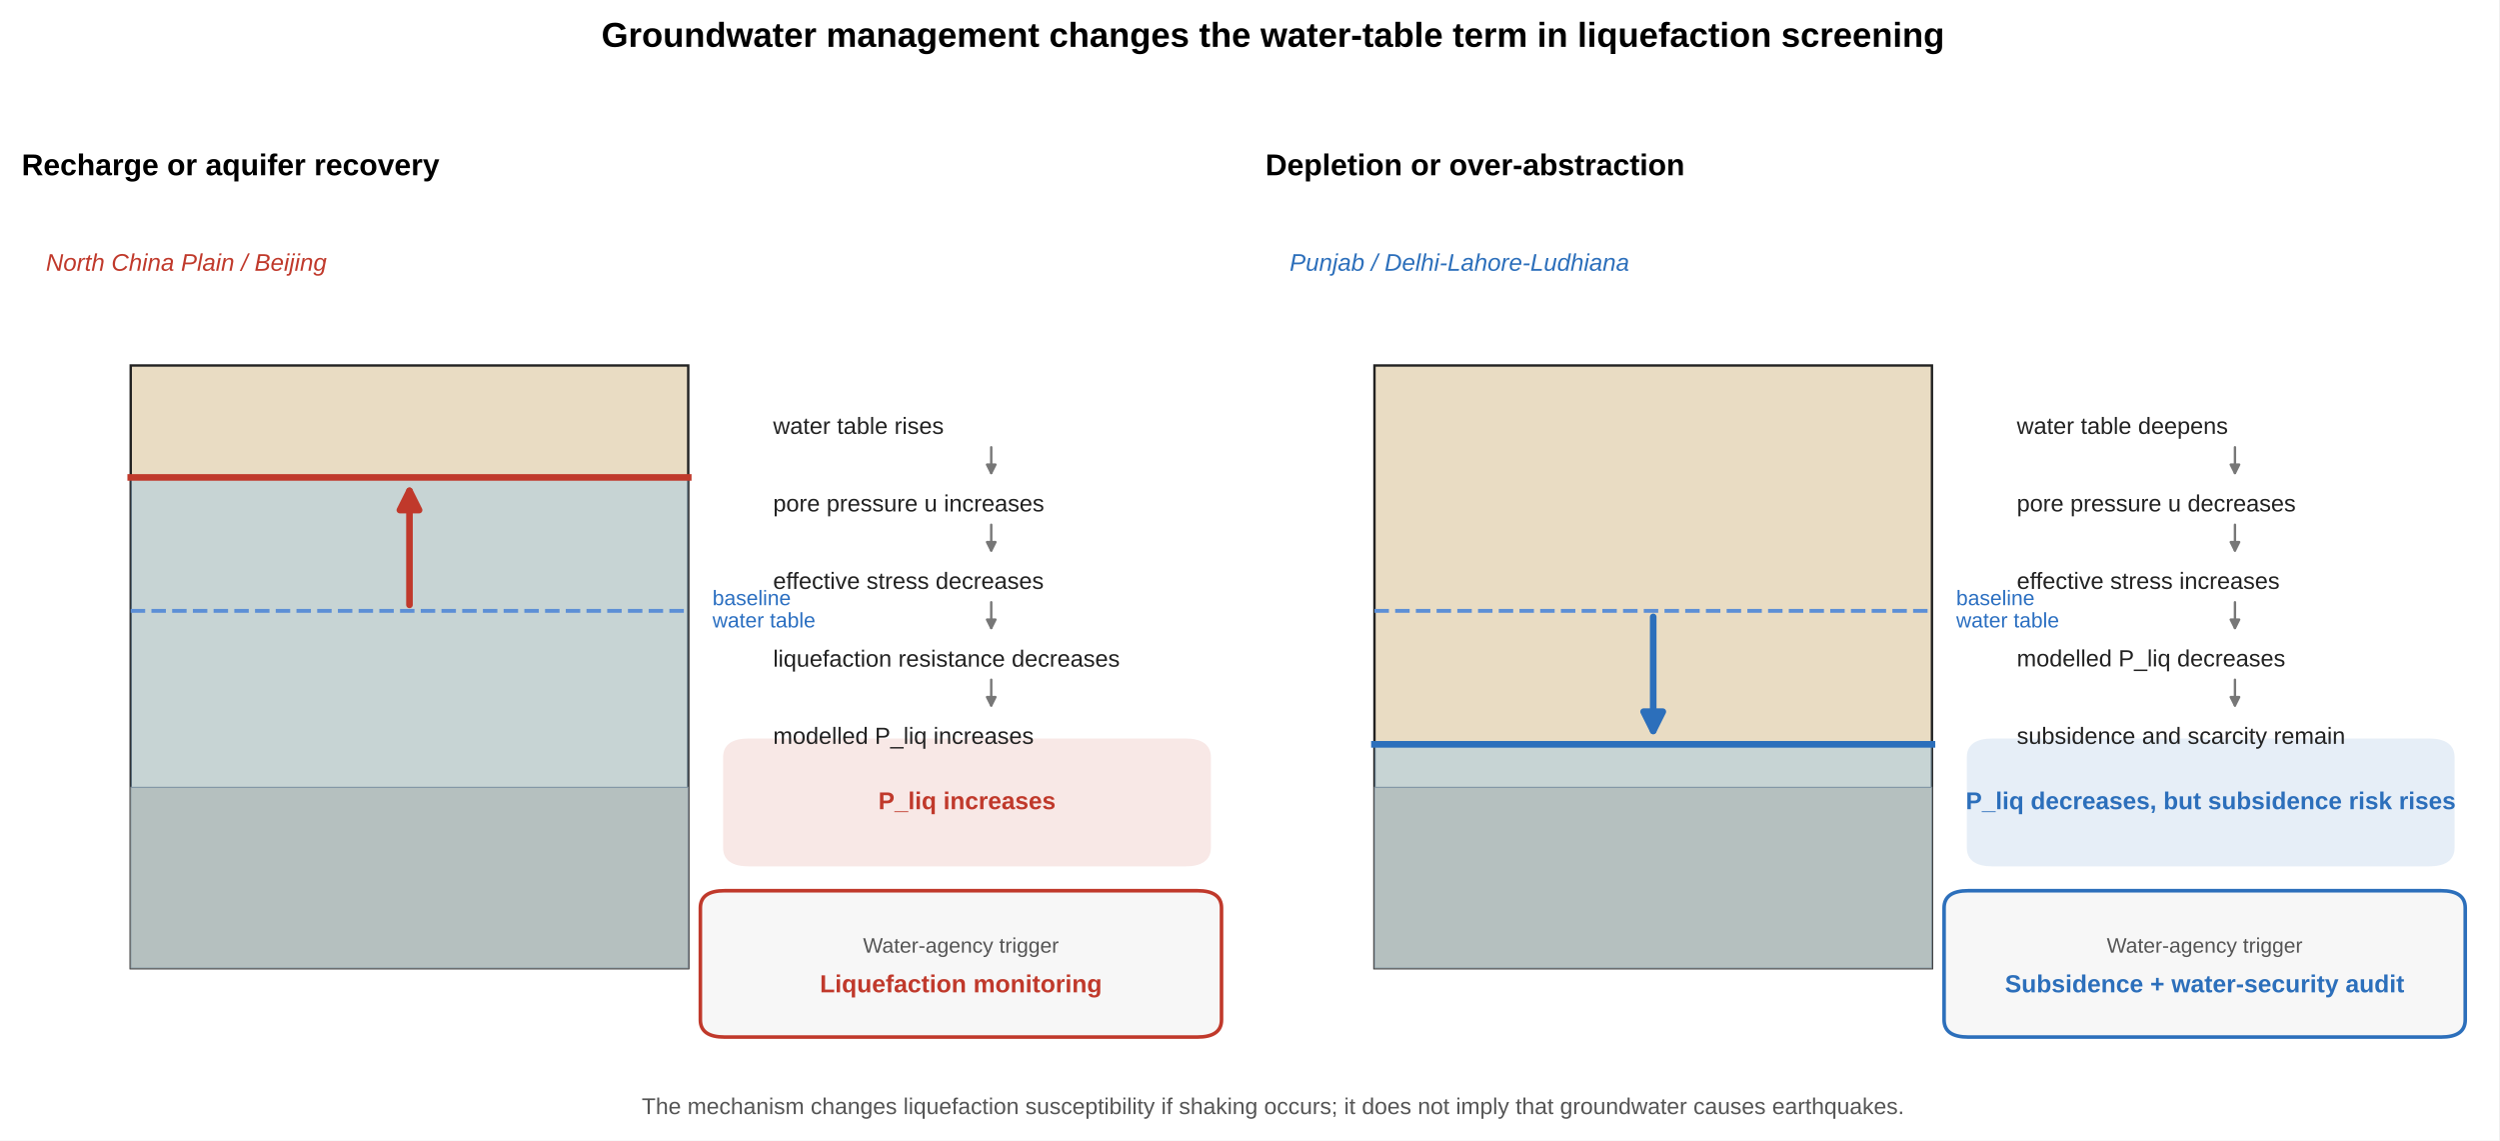
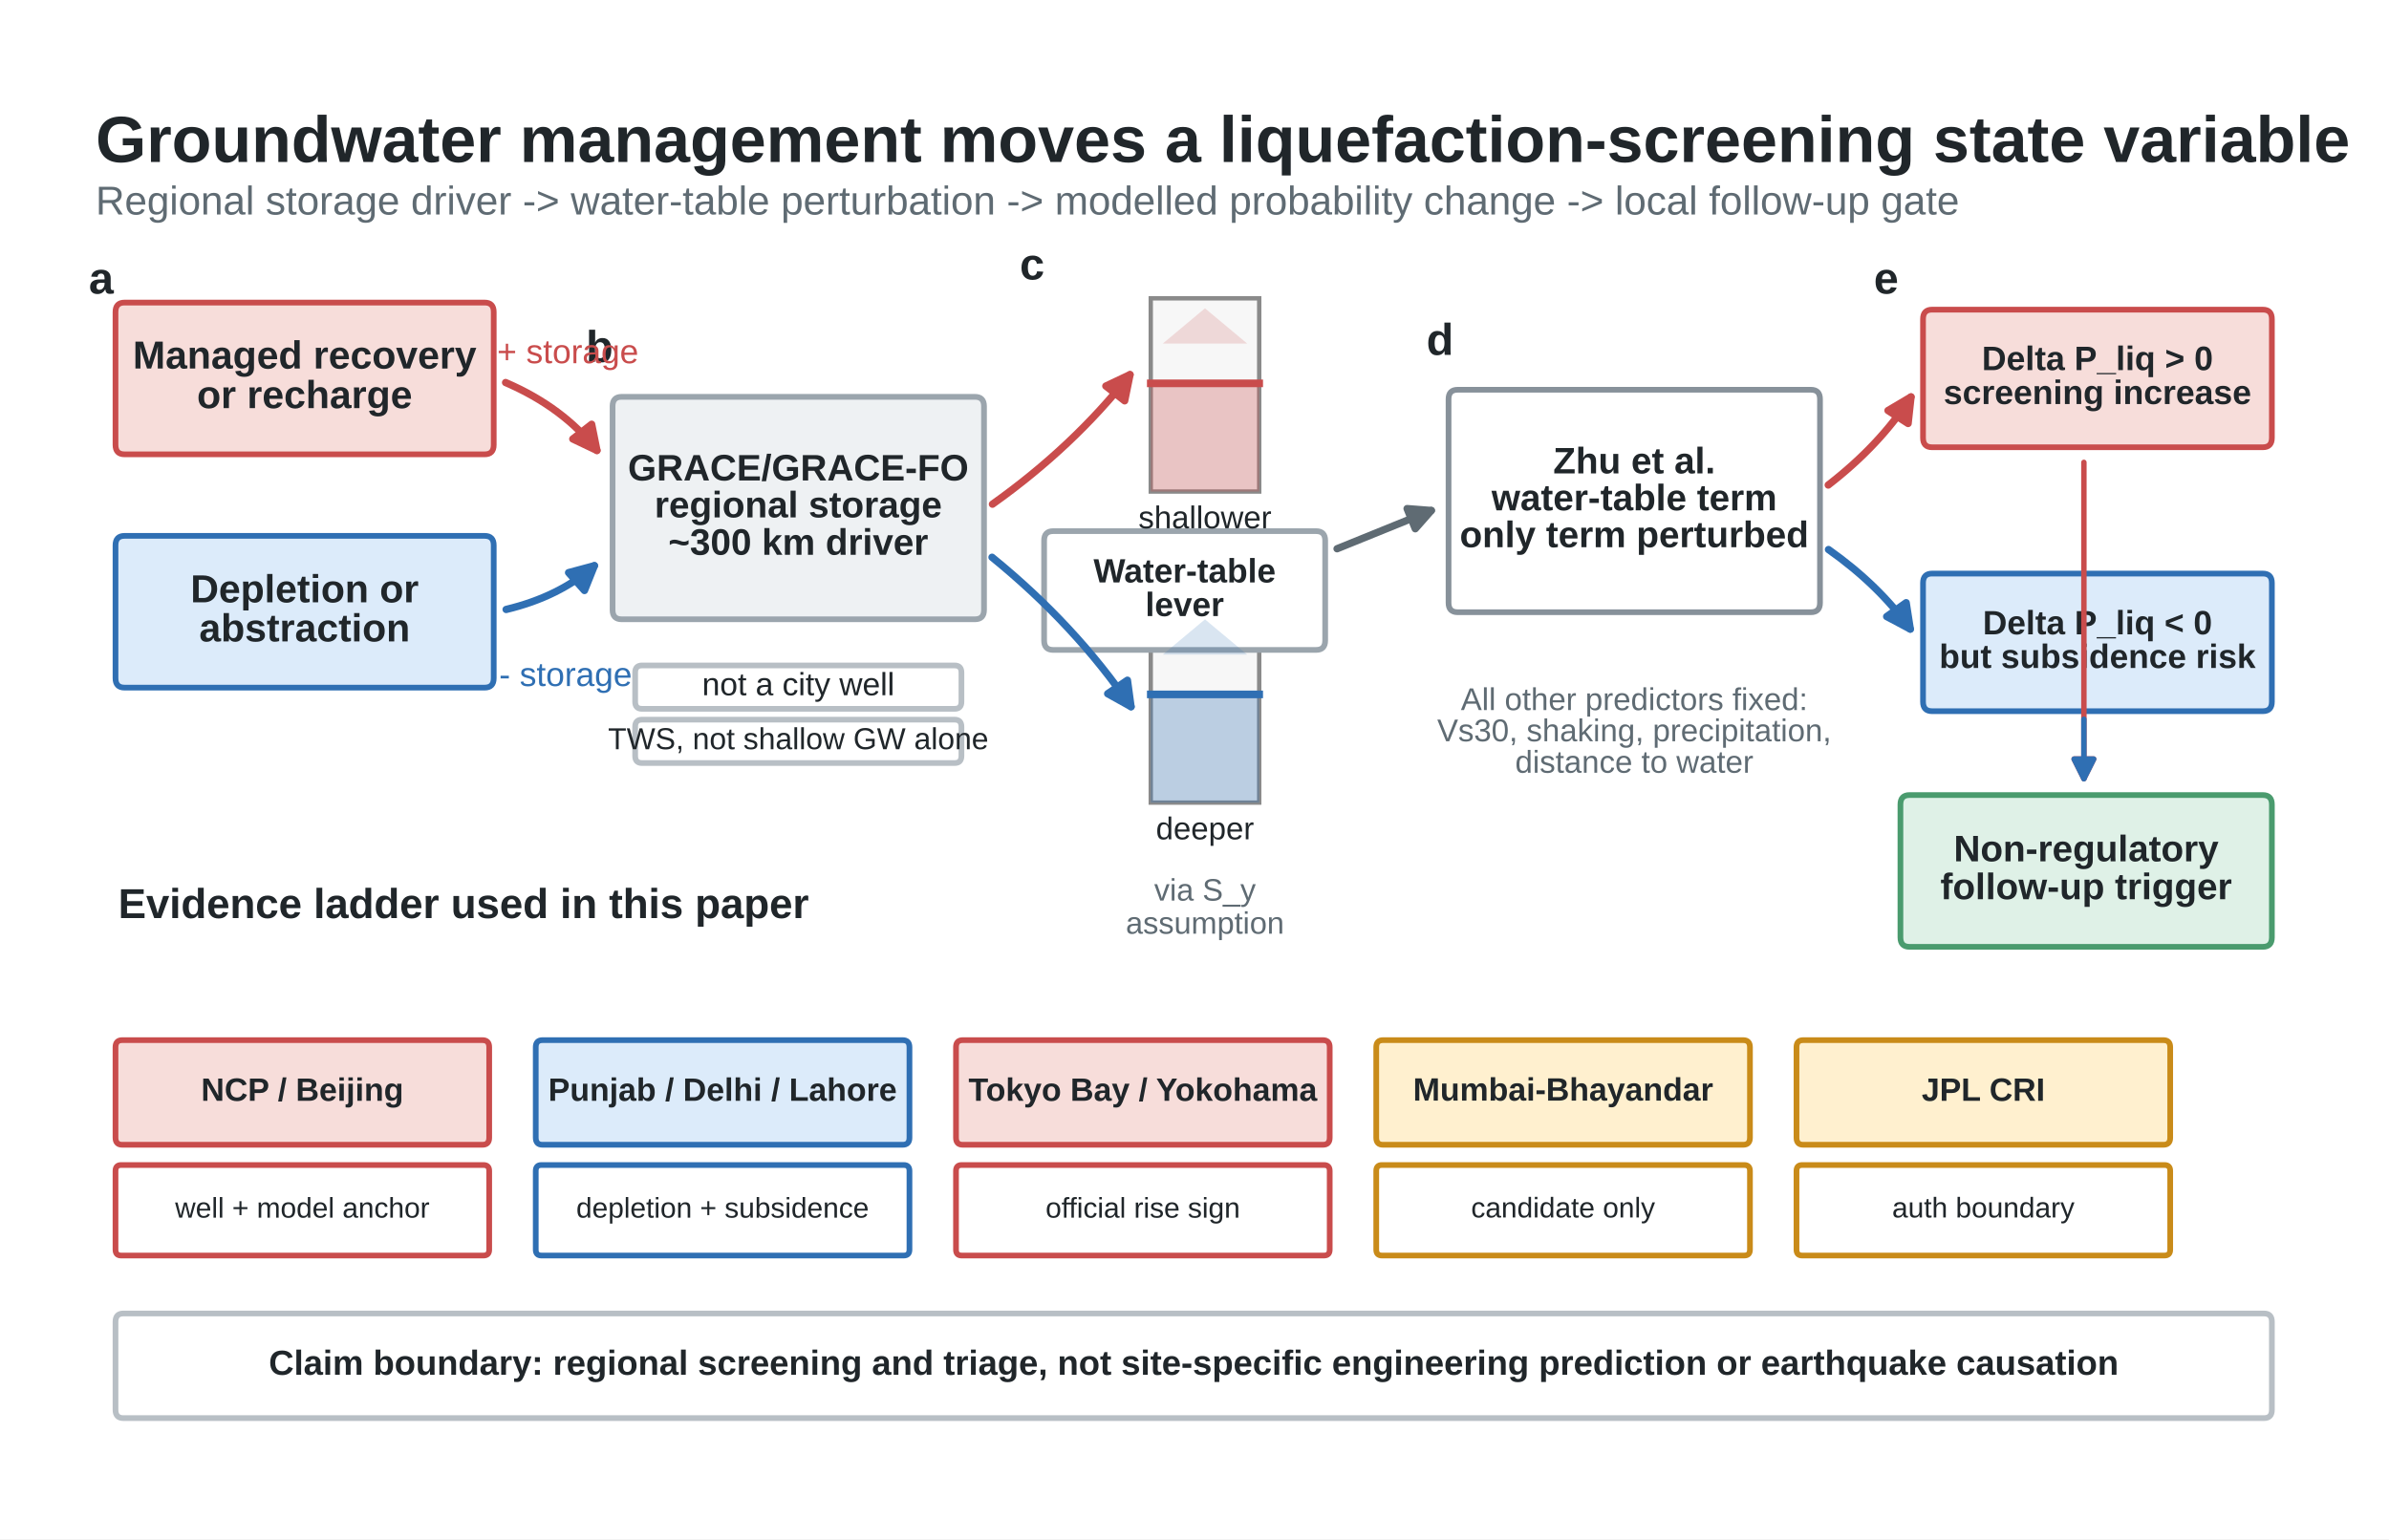
- <svg xmlns="http://www.w3.org/2000/svg" width="831.114pt" height="379.168pt" viewBox="0 0 831.114 379.168" version="1.1">
+ <svg xmlns="http://www.w3.org/2000/svg" width="439.554pt" height="283.284pt" viewBox="0 0 439.554 283.284" version="1.1">
  <defs>
    <style type="text/css">*{stroke-linejoin: round; stroke-linecap: butt}</style>
  </defs>
  <g id="figure_1">
    <g id="patch_1">
-       <path d="M 0 379.168  L 831.114 379.168  L 831.114 0  L 0 0  z " style="fill: #ffffff" />
+       <path d="M 0 283.284  L 439.554 283.284  L 439.554 0  L 0 0  z " style="fill: #ffffff" />
    </g>
    <g id="axes_1">
      <g id="patch_2">
-         <path d="M 43.477 321.872  L 228.893 321.872  L 228.893 121.503  L 43.477 121.503  z " clip-path="url(#pf6130b69ad)" style="fill: #e9dcc3; stroke: #222222; stroke-width: 0.8; stroke-linejoin: miter" />
+         <path d="M 211.729 90.467  L 231.683 90.467  L 231.683 54.905  L 211.729 54.905  z " clip-path="url(#pfce3f75acd)" style="fill: #f7f7f7; stroke: #8a8a8a; stroke-width: 0.8; stroke-linejoin: miter" />
      </g>
      <g id="patch_3">
-         <path d="M 43.477 321.872  L 228.893 321.872  L 228.893 261.761  L 43.477 261.761  z " clip-path="url(#pf6130b69ad)" style="fill: #c8b89d; stroke: #6f6f6f; stroke-width: 0.4; stroke-linejoin: miter" />
+         <path d="M 211.729 90.467  L 231.683 90.467  L 231.683 70.553  L 211.729 70.553  z " clip-path="url(#pfce3f75acd)" style="fill: #c94c4c; opacity: 0.3" />
      </g>
      <g id="patch_4">
-         <path d="M 43.477 321.872  L 228.893 321.872  L 228.893 158.714  L 43.477 158.714  z " clip-path="url(#pf6130b69ad)" style="fill: #9ec9e8; opacity: 0.45" />
+         <path d="M 211.729 147.714  L 231.683 147.714  L 231.683 112.151  L 211.729 112.151  z " clip-path="url(#pfce3f75acd)" style="fill: #f7f7f7; stroke: #8a8a8a; stroke-width: 0.8; stroke-linejoin: miter" />
      </g>
      <g id="patch_5">
-         <path d="M 136.185 201.081  Q 136.185 180.897 136.185 163.173  " clip-path="url(#pf6130b69ad)" style="fill: none; stroke: #c0392b; stroke-width: 2.2; stroke-linecap: round" />
-         <path d="M 132.985 169.573  L 136.185 163.173  L 139.385 169.573  z " clip-path="url(#pf6130b69ad)" style="fill: #c0392b; stroke: #c0392b; stroke-width: 2.2; stroke-linecap: round" />
+         <path d="M 211.729 147.714  L 231.683 147.714  L 231.683 127.799  L 211.729 127.799  z " clip-path="url(#pfce3f75acd)" style="fill: #2f6fb3; opacity: 0.3" />
      </g>
      <g id="patch_6">
-         <path d="M 329.662 148.692  Q 329.662 153.419 329.662 157.252  " clip-path="url(#pf6130b69ad)" style="fill: none; stroke: #777777; stroke-width: 0.8; stroke-linecap: round" />
-         <path d="M 331.062 154.452  L 329.662 157.252  L 328.262 154.452  z " clip-path="url(#pf6130b69ad)" style="fill: #777777; stroke: #777777; stroke-width: 0.8; stroke-linecap: round" />
+         <path d="M 22.914 83.615  L 89.178 83.615  Q 90.841 83.615 90.841 81.88  L 90.841 57.421  Q 90.841 55.686 89.178 55.686  L 22.914 55.686  Q 21.251 55.686 21.251 57.421  L 21.251 81.88  Q 21.251 83.615 22.914 83.615  z " clip-path="url(#pfce3f75acd)" style="fill: #f7ddda; stroke: #c94c4c; stroke-width: 1.05; stroke-linejoin: miter" />
      </g>
      <g id="patch_7">
-         <path d="M 329.662 174.454  Q 329.662 179.181 329.662 183.014  " clip-path="url(#pf6130b69ad)" style="fill: none; stroke: #777777; stroke-width: 0.8; stroke-linecap: round" />
-         <path d="M 331.062 180.214  L 329.662 183.014  L 328.262 180.214  z " clip-path="url(#pf6130b69ad)" style="fill: #777777; stroke: #777777; stroke-width: 0.8; stroke-linecap: round" />
+         <path d="M 22.914 126.55  L 89.178 126.55  Q 90.841 126.55 90.841 124.815  L 90.841 100.355  Q 90.841 98.621 89.178 98.621  L 22.914 98.621  Q 21.251 98.621 21.251 100.355  L 21.251 124.815  Q 21.251 126.55 22.914 126.55  z " clip-path="url(#pfce3f75acd)" style="fill: #dcebfa; stroke: #2f6fb3; stroke-width: 1.05; stroke-linejoin: miter" />
      </g>
      <g id="patch_8">
-         <path d="M 329.662 200.216  Q 329.662 204.943 329.662 208.775  " clip-path="url(#pf6130b69ad)" style="fill: none; stroke: #777777; stroke-width: 0.8; stroke-linecap: round" />
-         <path d="M 331.062 205.975  L 329.662 208.775  L 328.262 205.975  z " clip-path="url(#pf6130b69ad)" style="fill: #777777; stroke: #777777; stroke-width: 0.8; stroke-linecap: round" />
+         <path d="M 114.37 113.973  L 179.387 113.973  Q 181.05 113.973 181.05 112.238  L 181.05 74.768  Q 181.05 73.033 179.387 73.033  L 114.37 73.033  Q 112.707 73.033 112.707 74.768  L 112.707 112.238  Q 112.707 113.973 114.37 113.973  z " clip-path="url(#pfce3f75acd)" style="fill: #eef1f3; stroke: #9ba5ad; stroke-width: 1.05; stroke-linejoin: miter" />
      </g>
      <g id="patch_9">
-         <path d="M 329.662 225.978  Q 329.662 230.705 329.662 234.537  " clip-path="url(#pf6130b69ad)" style="fill: none; stroke: #777777; stroke-width: 0.8; stroke-linecap: round" />
-         <path d="M 331.062 231.737  L 329.662 234.537  L 328.262 231.737  z " clip-path="url(#pf6130b69ad)" style="fill: #777777; stroke: #777777; stroke-width: 0.8; stroke-linecap: round" />
+         <path d="M 118.111 130.453  L 175.646 130.453  Q 176.893 130.453 176.893 129.152  L 176.893 123.774  Q 176.893 122.473 175.646 122.473  L 118.111 122.473  Q 116.864 122.473 116.864 123.774  L 116.864 129.152  Q 116.864 130.453 118.111 130.453  z " clip-path="url(#pfce3f75acd)" style="fill: #ffffff; stroke: #b8bfc5; stroke-width: 1.05; stroke-linejoin: miter" />
      </g>
      <g id="patch_10">
-         <path d="M 249.046 287.523  L 394.154 287.523  Q 402.216 287.523 402.216 281.798  L 402.216 251.743  Q 402.216 246.018 394.154 246.018  L 249.046 246.018  Q 240.985 246.018 240.985 251.743  L 240.985 281.798  Q 240.985 287.523 249.046 287.523  z " clip-path="url(#pf6130b69ad)" style="fill: #c0392b; opacity: 0.12; stroke: #c0392b; stroke-linejoin: miter" />
+         <path d="M 118.111 140.428  L 175.646 140.428  Q 176.893 140.428 176.893 139.127  L 176.893 133.749  Q 176.893 132.448 175.646 132.448  L 118.111 132.448  Q 116.864 132.448 116.864 133.749  L 116.864 139.127  Q 116.864 140.428 118.111 140.428  z " clip-path="url(#pfce3f75acd)" style="fill: #ffffff; stroke: #b8bfc5; stroke-width: 1.05; stroke-linejoin: miter" />
      </g>
      <g id="patch_11">
-         <path d="M 240.985 344.771  L 398.185 344.771  Q 406.247 344.771 406.247 339.046  L 406.247 301.835  Q 406.247 296.11 398.185 296.11  L 240.985 296.11  Q 232.923 296.11 232.923 301.835  L 232.923 339.046  Q 232.923 344.771 240.985 344.771  z " clip-path="url(#pf6130b69ad)" style="fill: #f7f7f7; stroke: #c0392b; stroke-width: 1.2; stroke-linejoin: miter" />
+         <path d="M 193.771 119.611  L 242.159 119.611  Q 243.822 119.611 243.822 117.876  L 243.822 99.488  Q 243.822 97.753 242.159 97.753  L 193.771 97.753  Q 192.108 97.753 192.108 99.488  L 192.108 117.876  Q 192.108 119.611 193.771 119.611  z " clip-path="url(#pfce3f75acd)" style="fill: #ffffff; stroke: #9ba5ad; stroke-width: 1.05; stroke-linejoin: miter" />
+       </g>
+       <g id="patch_12">
+         <path d="M 215.321 62.729  L 221.706 57.395  L 228.092 62.729  z " clip-path="url(#pfce3f75acd)" style="fill: #c94c4c; opacity: 0.18; stroke: #c94c4c; stroke-linejoin: miter" />
+       </g>
+       <g id="patch_13">
+         <path d="M 215.321 119.975  L 221.706 114.641  L 228.092 119.975  z " clip-path="url(#pfce3f75acd)" style="fill: #2f6fb3; opacity: 0.18; stroke: #2f6fb3; stroke-linejoin: miter" />
+       </g>
+       <g id="patch_14">
+         <path d="M 268.183 112.672  L 333.2 112.672  Q 334.863 112.672 334.863 110.937  L 334.863 73.467  Q 334.863 71.732 333.2 71.732  L 268.183 71.732  Q 266.52 71.732 266.52 73.467  L 266.52 110.937  Q 266.52 112.672 268.183 112.672  z " clip-path="url(#pfce3f75acd)" style="fill: #ffffff; stroke: #87919a; stroke-width: 1.05; stroke-linejoin: miter" />
+       </g>
+       <g id="patch_15">
+         <path d="M 355.482 82.314  L 416.342 82.314  Q 418.005 82.314 418.005 80.579  L 418.005 58.722  Q 418.005 56.987 416.342 56.987  L 355.482 56.987  Q 353.819 56.987 353.819 58.722  L 353.819 80.579  Q 353.819 82.314 355.482 82.314  z " clip-path="url(#pfce3f75acd)" style="fill: #f7ddda; stroke: #c94c4c; stroke-width: 1.05; stroke-linejoin: miter" />
+       </g>
+       <g id="patch_16">
+         <path d="M 355.482 130.887  L 416.342 130.887  Q 418.005 130.887 418.005 129.152  L 418.005 107.294  Q 418.005 105.56 416.342 105.56  L 355.482 105.56  Q 353.819 105.56 353.819 107.294  L 353.819 129.152  Q 353.819 130.887 355.482 130.887  z " clip-path="url(#pfce3f75acd)" style="fill: #dcebfa; stroke: #2f6fb3; stroke-width: 1.05; stroke-linejoin: miter" />
+       </g>
+       <g id="patch_17">
+         <path d="M 351.325 174.255  L 416.342 174.255  Q 418.005 174.255 418.005 172.52  L 418.005 148.061  Q 418.005 146.326 416.342 146.326  L 351.325 146.326  Q 349.662 146.326 349.662 148.061  L 349.662 172.52  Q 349.662 174.255 351.325 174.255  z " clip-path="url(#pfce3f75acd)" style="fill: #dff1e7; stroke: #4a9b6e; stroke-width: 1.05; stroke-linejoin: miter" />
+       </g>
+       <g id="patch_18">
+         <path d="M 22.498 210.684  L 88.762 210.684  Q 90.009 210.684 90.009 209.383  L 90.009 192.73  Q 90.009 191.429 88.762 191.429  L 22.498 191.429  Q 21.251 191.429 21.251 192.73  L 21.251 209.383  Q 21.251 210.684 22.498 210.684  z " clip-path="url(#pfce3f75acd)" style="fill: #f7ddda; stroke: #c94c4c; stroke-width: 1.05; stroke-linejoin: miter" />
+       </g>
+       <g id="patch_19">
+         <path d="M 22.29 231.068  L 88.97 231.068  Q 90.009 231.068 90.009 229.983  L 90.009 215.498  Q 90.009 214.414 88.97 214.414  L 22.29 214.414  Q 21.251 214.414 21.251 215.498  L 21.251 229.983  Q 21.251 231.068 22.29 231.068  z " clip-path="url(#pfce3f75acd)" style="fill: #ffffff; stroke: #c94c4c; stroke-width: 1.05; stroke-linejoin: miter" />
+       </g>
+       <g id="patch_20">
+         <path d="M 99.82 210.684  L 166.084 210.684  Q 167.331 210.684 167.331 209.383  L 167.331 192.73  Q 167.331 191.429 166.084 191.429  L 99.82 191.429  Q 98.573 191.429 98.573 192.73  L 98.573 209.383  Q 98.573 210.684 99.82 210.684  z " clip-path="url(#pfce3f75acd)" style="fill: #dcebfa; stroke: #2f6fb3; stroke-width: 1.05; stroke-linejoin: miter" />
+       </g>
+       <g id="patch_21">
+         <path d="M 99.612 231.068  L 166.292 231.068  Q 167.331 231.068 167.331 229.983  L 167.331 215.498  Q 167.331 214.414 166.292 214.414  L 99.612 214.414  Q 98.573 214.414 98.573 215.498  L 98.573 229.983  Q 98.573 231.068 99.612 231.068  z " clip-path="url(#pfce3f75acd)" style="fill: #ffffff; stroke: #2f6fb3; stroke-width: 1.05; stroke-linejoin: miter" />
+       </g>
+       <g id="patch_22">
+         <path d="M 177.142 210.684  L 243.406 210.684  Q 244.654 210.684 244.654 209.383  L 244.654 192.73  Q 244.654 191.429 243.406 191.429  L 177.142 191.429  Q 175.895 191.429 175.895 192.73  L 175.895 209.383  Q 175.895 210.684 177.142 210.684  z " clip-path="url(#pfce3f75acd)" style="fill: #f7ddda; stroke: #c94c4c; stroke-width: 1.05; stroke-linejoin: miter" />
+       </g>
+       <g id="patch_23">
+         <path d="M 176.934 231.068  L 243.614 231.068  Q 244.654 231.068 244.654 229.983  L 244.654 215.498  Q 244.654 214.414 243.614 214.414  L 176.934 214.414  Q 175.895 214.414 175.895 215.498  L 175.895 229.983  Q 175.895 231.068 176.934 231.068  z " clip-path="url(#pfce3f75acd)" style="fill: #ffffff; stroke: #c94c4c; stroke-width: 1.05; stroke-linejoin: miter" />
+       </g>
+       <g id="patch_24">
+         <path d="M 254.464 210.684  L 320.728 210.684  Q 321.976 210.684 321.976 209.383  L 321.976 192.73  Q 321.976 191.429 320.728 191.429  L 254.464 191.429  Q 253.217 191.429 253.217 192.73  L 253.217 209.383  Q 253.217 210.684 254.464 210.684  z " clip-path="url(#pfce3f75acd)" style="fill: #fff0cf; stroke: #c98b19; stroke-width: 1.05; stroke-linejoin: miter" />
+       </g>
+       <g id="patch_25">
+         <path d="M 254.256 231.068  L 320.936 231.068  Q 321.976 231.068 321.976 229.983  L 321.976 215.498  Q 321.976 214.414 320.936 214.414  L 254.256 214.414  Q 253.217 214.414 253.217 215.498  L 253.217 229.983  Q 253.217 231.068 254.256 231.068  z " clip-path="url(#pfce3f75acd)" style="fill: #ffffff; stroke: #c98b19; stroke-width: 1.05; stroke-linejoin: miter" />
+       </g>
+       <g id="patch_26">
+         <path d="M 331.786 210.684  L 398.051 210.684  Q 399.298 210.684 399.298 209.383  L 399.298 192.73  Q 399.298 191.429 398.051 191.429  L 331.786 191.429  Q 330.539 191.429 330.539 192.73  L 330.539 209.383  Q 330.539 210.684 331.786 210.684  z " clip-path="url(#pfce3f75acd)" style="fill: #fff0cf; stroke: #c98b19; stroke-width: 1.05; stroke-linejoin: miter" />
+       </g>
+       <g id="patch_27">
+         <path d="M 331.579 231.068  L 398.258 231.068  Q 399.298 231.068 399.298 229.983  L 399.298 215.498  Q 399.298 214.414 398.258 214.414  L 331.579 214.414  Q 330.539 214.414 330.539 215.498  L 330.539 229.983  Q 330.539 231.068 331.579 231.068  z " clip-path="url(#pfce3f75acd)" style="fill: #ffffff; stroke: #c98b19; stroke-width: 1.05; stroke-linejoin: miter" />
+       </g>
+       <g id="patch_28">
+         <path d="M 22.706 260.992  L 416.55 260.992  Q 418.005 260.992 418.005 259.474  L 418.005 243.254  Q 418.005 241.736 416.55 241.736  L 22.706 241.736  Q 21.251 241.736 21.251 243.254  L 21.251 259.474  Q 21.251 260.992 22.706 260.992  z " clip-path="url(#pfce3f75acd)" style="fill: #ffffff; stroke: #b8bfc5; stroke-width: 1.05; stroke-linejoin: miter" />
+       </g>
+       <g id="text_1">
+         <text style="font-weight: 700; font-size: 12px; font-family: 'Arial', 'Helvetica', 'DejaVu Sans', sans-serif; text-anchor: start; fill: #20262a" x="17.593" y="29.814" transform="rotate(-0 17.59275 29.81351)">Groundwater management moves a liquefaction-screening state variable</text>
+       </g>
+       <g id="text_2">
+         <text style="font-size: 7.4px; font-family: 'Arial', 'Helvetica', 'DejaVu Sans', sans-serif; text-anchor: start; fill: #5f6b73" x="17.593" y="39.475" transform="rotate(-0 17.59275 39.47537)">Regional storage driver -&gt; water-table perturbation -&gt; modelled probability change -&gt; local follow-up gate</text>
+       </g>
+       <g id="text_3">
+         <text style="font-weight: 700; font-size: 7.2px; font-family: 'Arial', 'Helvetica', 'DejaVu Sans', sans-serif; fill: #20262a" transform="translate(24.43399 67.82588)">Managed recovery</text>
+         <text style="font-weight: 700; font-size: 7.2px; font-family: 'Arial', 'Helvetica', 'DejaVu Sans', sans-serif; fill: #20262a" transform="translate(36.23805 75.11332)">or recharge</text>
+       </g>
+       <g id="text_4">
+         <text style="font-weight: 700; font-size: 7.2px; font-family: 'Arial', 'Helvetica', 'DejaVu Sans', sans-serif; fill: #20262a" transform="translate(35.04668 110.8551)">Depletion or</text>
+         <text style="font-weight: 700; font-size: 7.2px; font-family: 'Arial', 'Helvetica', 'DejaVu Sans', sans-serif; fill: #20262a" transform="translate(36.64305 118.048)">abstraction</text>
+       </g>
+       <g id="text_5">
+         <text style="font-weight: 700; font-size: 6.8px; font-family: 'Arial', 'Helvetica', 'DejaVu Sans', sans-serif; fill: #20262a" transform="translate(115.5231 88.42782)">GRACE/GRACE-FO</text>
+         <text style="font-weight: 700; font-size: 6.8px; font-family: 'Arial', 'Helvetica', 'DejaVu Sans', sans-serif; fill: #20262a" transform="translate(120.4292 95.22115)">regional storage</text>
+         <text style="font-weight: 700; font-size: 6.8px; font-family: 'Arial', 'Helvetica', 'DejaVu Sans', sans-serif; fill: #20262a" transform="translate(122.9681 102.1037)">~300 km driver</text>
+       </g>
+       <g id="text_6">
+         <text style="font-size: 5.9px; font-family: 'Arial', 'Helvetica', 'DejaVu Sans', sans-serif; text-anchor: middle; fill: #20262a" x="146.879" y="127.954" transform="rotate(-0 146.8786 127.9537)">not a city well</text>
+       </g>
+       <g id="text_7">
+         <text style="font-size: 5.6px; font-family: 'Arial', 'Helvetica', 'DejaVu Sans', sans-serif; text-anchor: middle; fill: #20262a" x="146.879" y="137.885" transform="rotate(-0 146.8786 137.8855)">TWS, not shallow GW alone</text>
+       </g>
+       <g id="text_8">
+         <text style="font-weight: 700; font-size: 6.2px; font-family: 'Arial', 'Helvetica', 'DejaVu Sans', sans-serif; fill: #20262a" transform="translate(201.2017 107.1922)">Water-table</text>
+         <text style="font-weight: 700; font-size: 6.2px; font-family: 'Arial', 'Helvetica', 'DejaVu Sans', sans-serif; fill: #20262a" transform="translate(210.7255 113.3861)">lever</text>
      </g>
      <g id="line2d_1">
-         <path d="M 43.477 203.082  L 228.893 203.082  " clip-path="url(#pf6130b69ad)" style="fill: none; stroke-dasharray: 4.81,2.08; stroke-dashoffset: 0; stroke: #5c8fd6; stroke-width: 1.3" />
+         <path d="M 211.729 70.553  L 231.683 70.553  " clip-path="url(#pfce3f75acd)" style="fill: none; stroke: #c94c4c; stroke-width: 1.4; stroke-linecap: square" />
+       </g>
+       <g id="text_9">
+         <text style="font-size: 5.8px; font-family: 'Arial', 'Helvetica', 'DejaVu Sans', sans-serif; text-anchor: middle; fill: #20262a" x="221.706" y="97.221" transform="rotate(-0 221.7064 97.22094)">shallower</text>
      </g>
      <g id="line2d_2">
-         <path d="M 43.477 158.714  L 228.893 158.714  " clip-path="url(#pf6130b69ad)" style="fill: none; stroke: #c0392b; stroke-width: 2.2; stroke-linecap: square" />
-       </g>
-       <g id="text_1">
-         <text style="font-style: italic; font-size: 8px; font-family: 'Arial', 'Helvetica', 'DejaVu Sans', sans-serif; text-anchor: start; fill: #c0392b" x="15.262" y="90.016" transform="rotate(-0 15.26154 90.01646)">North China Plain / Beijing</text>
-       </g>
-       <g id="text_2">
-         <text style="font-size: 7px; font-family: 'Arial', 'Helvetica', 'DejaVu Sans', sans-serif; fill: #2b6fc1" transform="translate(236.954 201.1895)">baseline</text>
-         <text style="font-size: 7px; font-family: 'Arial', 'Helvetica', 'DejaVu Sans', sans-serif; fill: #2b6fc1" transform="translate(236.954 208.5933)">water table</text>
-       </g>
-       <g id="text_3">
-         <text style="font-size: 7.8px; font-family: 'Arial', 'Helvetica', 'DejaVu Sans', sans-serif; text-anchor: start; fill: #222222" x="257.108" y="144.261" transform="rotate(-0 257.1079 144.2606)">water table rises</text>
-       </g>
-       <g id="text_4">
-         <text style="font-size: 7.8px; font-family: 'Arial', 'Helvetica', 'DejaVu Sans', sans-serif; text-anchor: start; fill: #222222" x="257.108" y="170.022" transform="rotate(-0 257.1079 170.0223)">pore pressure u increases</text>
-       </g>
-       <g id="text_5">
-         <text style="font-size: 7.8px; font-family: 'Arial', 'Helvetica', 'DejaVu Sans', sans-serif; text-anchor: start; fill: #222222" x="257.108" y="195.784" transform="rotate(-0 257.1079 195.784)">effective stress decreases</text>
-       </g>
-       <g id="text_6">
-         <text style="font-size: 7.8px; font-family: 'Arial', 'Helvetica', 'DejaVu Sans', sans-serif; text-anchor: start; fill: #222222" x="257.108" y="221.641" transform="rotate(-0 257.1079 221.6408)">liquefaction resistance decreases</text>
-       </g>
-       <g id="text_7">
-         <text style="font-size: 7.8px; font-family: 'Arial', 'Helvetica', 'DejaVu Sans', sans-serif; text-anchor: start; fill: #222222" x="257.108" y="247.307" transform="rotate(-0 257.1079 247.3074)">modelled P_liq increases</text>
-       </g>
-       <g id="text_8">
-         <text style="font-weight: 700; font-size: 8.1px; font-family: 'Arial', 'Helvetica', 'DejaVu Sans', sans-serif; text-anchor: middle; fill: #c0392b" x="321.6" y="269.011" transform="rotate(-0 321.6003 269.0113)">P_liq increases</text>
-       </g>
-       <g id="text_9">
-         <text style="font-size: 7px; font-family: 'Arial', 'Helvetica', 'DejaVu Sans', sans-serif; text-anchor: middle; fill: #555555" x="319.585" y="316.72" transform="rotate(-0 319.5849 316.7195)">Water-agency trigger</text>
+         <path d="M 211.729 127.799  L 231.683 127.799  " clip-path="url(#pfce3f75acd)" style="fill: none; stroke: #2f6fb3; stroke-width: 1.4; stroke-linecap: square" />
      </g>
      <g id="text_10">
-         <text style="font-weight: 700; font-size: 8.2px; font-family: 'Arial', 'Helvetica', 'DejaVu Sans', sans-serif; text-anchor: middle; fill: #c0392b" x="319.585" y="329.887" transform="rotate(-0 319.5849 329.8866)">Liquefaction monitoring</text>
+         <text style="font-size: 5.8px; font-family: 'Arial', 'Helvetica', 'DejaVu Sans', sans-serif; text-anchor: middle; fill: #20262a" x="221.706" y="154.467" transform="rotate(-0 221.7064 154.4672)">deeper</text>
      </g>
      <g id="text_11">
-         <text style="font-weight: 700; font-size: 10px; font-family: 'Arial', 'Helvetica', 'DejaVu Sans', sans-serif; text-anchor: start" x="7.2" y="58.255" transform="rotate(-0 7.2 58.25475)">Recharge or aquifer recovery</text>
-       </g>
-     </g>
-     <g id="axes_2">
-       <g id="patch_12">
-         <path d="M 457.114 321.872  L 642.529 321.872  L 642.529 121.503  L 457.114 121.503  z " clip-path="url(#p8ac9ebde8f)" style="fill: #e9dcc3; stroke: #222222; stroke-width: 0.8; stroke-linejoin: miter" />
-       </g>
-       <g id="patch_13">
-         <path d="M 457.114 321.872  L 642.529 321.872  L 642.529 261.761  L 457.114 261.761  z " clip-path="url(#p8ac9ebde8f)" style="fill: #c8b89d; stroke: #6f6f6f; stroke-width: 0.4; stroke-linejoin: miter" />
-       </g>
-       <g id="patch_14">
-         <path d="M 457.114 321.872  L 642.529 321.872  L 642.529 247.449  L 457.114 247.449  z " clip-path="url(#p8ac9ebde8f)" style="fill: #9ec9e8; opacity: 0.45" />
-       </g>
-       <g id="patch_15">
-         <path d="M 549.821 205.083  Q 549.821 225.267 549.821 242.991  " clip-path="url(#p8ac9ebde8f)" style="fill: none; stroke: #2c6fbb; stroke-width: 2.2; stroke-linecap: round" />
-         <path d="M 553.021 236.591  L 549.821 242.991  L 546.621 236.591  z " clip-path="url(#p8ac9ebde8f)" style="fill: #2c6fbb; stroke: #2c6fbb; stroke-width: 2.2; stroke-linecap: round" />
-       </g>
-       <g id="patch_16">
-         <path d="M 743.299 148.692  Q 743.299 153.419 743.299 157.252  " clip-path="url(#p8ac9ebde8f)" style="fill: none; stroke: #777777; stroke-width: 0.8; stroke-linecap: round" />
-         <path d="M 744.699 154.452  L 743.299 157.252  L 741.899 154.452  z " clip-path="url(#p8ac9ebde8f)" style="fill: #777777; stroke: #777777; stroke-width: 0.8; stroke-linecap: round" />
-       </g>
-       <g id="patch_17">
-         <path d="M 743.299 174.454  Q 743.299 179.181 743.299 183.014  " clip-path="url(#p8ac9ebde8f)" style="fill: none; stroke: #777777; stroke-width: 0.8; stroke-linecap: round" />
-         <path d="M 744.699 180.214  L 743.299 183.014  L 741.899 180.214  z " clip-path="url(#p8ac9ebde8f)" style="fill: #777777; stroke: #777777; stroke-width: 0.8; stroke-linecap: round" />
-       </g>
-       <g id="patch_18">
-         <path d="M 743.299 200.216  Q 743.299 204.943 743.299 208.775  " clip-path="url(#p8ac9ebde8f)" style="fill: none; stroke: #777777; stroke-width: 0.8; stroke-linecap: round" />
-         <path d="M 744.699 205.975  L 743.299 208.775  L 741.899 205.975  z " clip-path="url(#p8ac9ebde8f)" style="fill: #777777; stroke: #777777; stroke-width: 0.8; stroke-linecap: round" />
-       </g>
-       <g id="patch_19">
-         <path d="M 743.299 225.978  Q 743.299 230.705 743.299 234.537  " clip-path="url(#p8ac9ebde8f)" style="fill: none; stroke: #777777; stroke-width: 0.8; stroke-linecap: round" />
-         <path d="M 744.699 231.737  L 743.299 234.537  L 741.899 231.737  z " clip-path="url(#p8ac9ebde8f)" style="fill: #777777; stroke: #777777; stroke-width: 0.8; stroke-linecap: round" />
-       </g>
-       <g id="patch_20">
-         <path d="M 662.683 287.523  L 807.791 287.523  Q 815.852 287.523 815.852 281.798  L 815.852 251.743  Q 815.852 246.018 807.791 246.018  L 662.683 246.018  Q 654.622 246.018 654.622 251.743  L 654.622 281.798  Q 654.622 287.523 662.683 287.523  z " clip-path="url(#p8ac9ebde8f)" style="fill: #2c6fbb; opacity: 0.12; stroke: #2c6fbb; stroke-linejoin: miter" />
-       </g>
-       <g id="patch_21">
-         <path d="M 654.622 344.771  L 811.822 344.771  Q 819.883 344.771 819.883 339.046  L 819.883 301.835  Q 819.883 296.11 811.822 296.11  L 654.622 296.11  Q 646.56 296.11 646.56 301.835  L 646.56 339.046  Q 646.56 344.771 654.622 344.771  z " clip-path="url(#p8ac9ebde8f)" style="fill: #f7f7f7; stroke: #2c6fbb; stroke-width: 1.2; stroke-linejoin: miter" />
-       </g>
-       <g id="line2d_3">
-         <path d="M 457.114 203.082  L 642.529 203.082  " clip-path="url(#p8ac9ebde8f)" style="fill: none; stroke-dasharray: 4.81,2.08; stroke-dashoffset: 0; stroke: #5c8fd6; stroke-width: 1.3" />
-       </g>
-       <g id="line2d_4">
-         <path d="M 457.114 247.449  L 642.529 247.449  " clip-path="url(#p8ac9ebde8f)" style="fill: none; stroke: #2c6fbb; stroke-width: 2.2; stroke-linecap: square" />
+         <text style="font-size: 5.7px; font-family: 'Arial', 'Helvetica', 'DejaVu Sans', sans-serif; fill: #5f6b73" transform="translate(212.3606 165.7409)">via S_y</text>
+         <text style="font-size: 5.7px; font-family: 'Arial', 'Helvetica', 'DejaVu Sans', sans-serif; fill: #5f6b73" transform="translate(207.1331 171.8365)">assumption</text>
      </g>
      <g id="text_12">
-         <text style="font-style: italic; font-size: 8px; font-family: 'Arial', 'Helvetica', 'DejaVu Sans', sans-serif; text-anchor: start; fill: #2c6fbb" x="428.898" y="90.016" transform="rotate(-0 428.8983 90.01646)">Punjab / Delhi-Lahore-Ludhiana</text>
+         <text style="font-weight: 700; font-size: 6.8px; font-family: 'Arial', 'Helvetica', 'DejaVu Sans', sans-serif; fill: #20262a" transform="translate(285.7695 87.12677)">Zhu et al.</text>
+         <text style="font-weight: 700; font-size: 6.8px; font-family: 'Arial', 'Helvetica', 'DejaVu Sans', sans-serif; fill: #20262a" transform="translate(274.4289 93.9201)">water-table term</text>
+         <text style="font-weight: 700; font-size: 6.8px; font-family: 'Arial', 'Helvetica', 'DejaVu Sans', sans-serif; fill: #20262a" transform="translate(268.5772 100.7134)">only term perturbed</text>
      </g>
      <g id="text_13">
-         <text style="font-size: 7px; font-family: 'Arial', 'Helvetica', 'DejaVu Sans', sans-serif; fill: #2b6fc1" transform="translate(650.5908 201.1895)">baseline</text>
-         <text style="font-size: 7px; font-family: 'Arial', 'Helvetica', 'DejaVu Sans', sans-serif; fill: #2b6fc1" transform="translate(650.5908 208.5933)">water table</text>
+         <text style="font-size: 5.8px; font-family: 'Arial', 'Helvetica', 'DejaVu Sans', sans-serif; fill: #5f6b73" transform="translate(268.779 130.6853)">All other predictors fixed:</text>
+         <text style="font-size: 5.8px; font-family: 'Arial', 'Helvetica', 'DejaVu Sans', sans-serif; fill: #5f6b73" transform="translate(264.4222 136.4237)">Vs30, shaking, precipitation,</text>
+         <text style="font-size: 5.8px; font-family: 'Arial', 'Helvetica', 'DejaVu Sans', sans-serif; fill: #5f6b73" transform="translate(278.77 142.2111)">distance to water</text>
      </g>
      <g id="text_14">
-         <text style="font-size: 7.8px; font-family: 'Arial', 'Helvetica', 'DejaVu Sans', sans-serif; text-anchor: start; fill: #222222" x="670.745" y="144.261" transform="rotate(-0 670.7446 144.2606)">water table deepens</text>
+         <text style="font-weight: 700; font-size: 6.25px; font-family: 'Arial', 'Helvetica', 'DejaVu Sans', sans-serif; fill: #20262a" transform="translate(364.6359 68.11546)">Delta P_liq &gt; 0</text>
+         <text style="font-weight: 700; font-size: 6.25px; font-family: 'Arial', 'Helvetica', 'DejaVu Sans', sans-serif; fill: #20262a" transform="translate(357.5998 74.36226)">screening increase</text>
      </g>
      <g id="text_15">
-         <text style="font-size: 7.8px; font-family: 'Arial', 'Helvetica', 'DejaVu Sans', sans-serif; text-anchor: start; fill: #222222" x="670.745" y="170.022" transform="rotate(-0 670.7446 170.0223)">pore pressure u decreases</text>
+         <text style="font-weight: 700; font-size: 6.2px; font-family: 'Arial', 'Helvetica', 'DejaVu Sans', sans-serif; fill: #20262a" transform="translate(364.8061 116.741)">Delta P_liq &lt; 0</text>
+         <text style="font-weight: 700; font-size: 6.2px; font-family: 'Arial', 'Helvetica', 'DejaVu Sans', sans-serif; fill: #20262a" transform="translate(356.8004 122.9378)">but subsidence risk</text>
      </g>
      <g id="text_16">
-         <text style="font-size: 7.8px; font-family: 'Arial', 'Helvetica', 'DejaVu Sans', sans-serif; text-anchor: start; fill: #222222" x="670.745" y="195.784" transform="rotate(-0 670.7446 195.784)">effective stress increases</text>
+         <text style="font-weight: 700; font-size: 6.8px; font-family: 'Arial', 'Helvetica', 'DejaVu Sans', sans-serif; fill: #20262a" transform="translate(359.4669 158.5208)">Non-regulatory</text>
+         <text style="font-weight: 700; font-size: 6.8px; font-family: 'Arial', 'Helvetica', 'DejaVu Sans', sans-serif; fill: #20262a" transform="translate(357.0168 165.4962)">follow-up trigger</text>
      </g>
      <g id="text_17">
-         <text style="font-size: 7.8px; font-family: 'Arial', 'Helvetica', 'DejaVu Sans', sans-serif; text-anchor: start; fill: #222222" x="670.745" y="221.546" transform="rotate(-0 670.7446 221.5457)">modelled P_liq decreases</text>
+         <text style="font-weight: 700; font-size: 7.7px; font-family: 'Arial', 'Helvetica', 'DejaVu Sans', sans-serif; text-anchor: start; fill: #20262a" x="21.75" y="168.964" transform="rotate(-0 21.74985 168.9641)">Evidence ladder used in this paper</text>
      </g>
      <g id="text_18">
-         <text style="font-size: 7.8px; font-family: 'Arial', 'Helvetica', 'DejaVu Sans', sans-serif; text-anchor: start; fill: #222222" x="670.745" y="247.307" transform="rotate(-0 670.7446 247.3074)">subsidence and scarcity remain</text>
+         <text style="font-weight: 700; font-size: 5.95px; font-family: 'Arial', 'Helvetica', 'DejaVu Sans', sans-serif; text-anchor: middle; fill: #20262a" x="55.63" y="202.596" transform="rotate(-0 55.63021 202.5963)">NCP / Beijing</text>
      </g>
      <g id="text_19">
-         <text style="font-weight: 700; font-size: 8.1px; font-family: 'Arial', 'Helvetica', 'DejaVu Sans', sans-serif; text-anchor: middle; fill: #2c6fbb" x="735.237" y="269.011" transform="rotate(-0 735.237 269.0113)">P_liq decreases, but subsidence risk rises</text>
+         <text style="font-size: 5.25px; font-family: 'Arial', 'Helvetica', 'DejaVu Sans', sans-serif; text-anchor: middle; fill: #20262a" x="55.63" y="224.098" transform="rotate(-0 55.63021 224.0981)">well + model anchor</text>
      </g>
      <g id="text_20">
-         <text style="font-size: 7px; font-family: 'Arial', 'Helvetica', 'DejaVu Sans', sans-serif; text-anchor: middle; fill: #555555" x="733.222" y="316.72" transform="rotate(-0 733.2216 316.7195)">Water-agency trigger</text>
+         <text style="font-weight: 700; font-size: 5.95px; font-family: 'Arial', 'Helvetica', 'DejaVu Sans', sans-serif; text-anchor: middle; fill: #20262a" x="132.952" y="202.596" transform="rotate(-0 132.9523 202.5963)">Punjab / Delhi / Lahore</text>
      </g>
      <g id="text_21">
-         <text style="font-weight: 700; font-size: 8.2px; font-family: 'Arial', 'Helvetica', 'DejaVu Sans', sans-serif; text-anchor: middle; fill: #2c6fbb" x="733.222" y="329.887" transform="rotate(-0 733.2216 329.8866)">Subsidence + water-security audit</text>
+         <text style="font-size: 5.25px; font-family: 'Arial', 'Helvetica', 'DejaVu Sans', sans-serif; text-anchor: middle; fill: #20262a" x="132.952" y="224.098" transform="rotate(-0 132.9523 224.0981)">depletion + subsidence</text>
      </g>
      <g id="text_22">
-         <text style="font-weight: 700; font-size: 10px; font-family: 'Arial', 'Helvetica', 'DejaVu Sans', sans-serif; text-anchor: start" x="420.837" y="58.255" transform="rotate(-0 420.8367 58.25475)">Depletion or over-abstraction</text>
-       </g>
-     </g>
-     <g id="text_23">
-       <text style="font-weight: 700; font-size: 11.5px; font-family: 'Arial', 'Helvetica', 'DejaVu Sans', sans-serif; text-anchor: middle" x="423.36" y="15.572" transform="rotate(-0 423.36 15.57164)">Groundwater management changes the water-table term in liquefaction screening</text>
-     </g>
-     <g id="text_24">
-       <text style="font-size: 7.6px; font-family: 'Arial', 'Helvetica', 'DejaVu Sans', sans-serif; text-anchor: middle; fill: #555555" x="423.36" y="370.368" transform="rotate(-0 423.36 370.368)">The mechanism changes liquefaction susceptibility if shaking occurs; it does not imply that groundwater causes earthquakes.</text>
+         <text style="font-weight: 700; font-size: 5.95px; font-family: 'Arial', 'Helvetica', 'DejaVu Sans', sans-serif; text-anchor: middle; fill: #20262a" x="210.274" y="202.596" transform="rotate(-0 210.2743 202.5963)">Tokyo Bay / Yokohama</text>
+       </g>
+       <g id="text_23">
+         <text style="font-size: 5.25px; font-family: 'Arial', 'Helvetica', 'DejaVu Sans', sans-serif; text-anchor: middle; fill: #20262a" x="210.274" y="224.099" transform="rotate(-0 210.2743 224.0993)">official rise sign</text>
+       </g>
+       <g id="text_24">
+         <text style="font-weight: 700; font-size: 5.95px; font-family: 'Arial', 'Helvetica', 'DejaVu Sans', sans-serif; text-anchor: middle; fill: #20262a" x="287.596" y="202.56" transform="rotate(-0 287.5964 202.56)">Mumbai-Bhayandar</text>
+       </g>
+       <g id="text_25">
+         <text style="font-size: 5.25px; font-family: 'Arial', 'Helvetica', 'DejaVu Sans', sans-serif; text-anchor: middle; fill: #20262a" x="287.596" y="224.067" transform="rotate(-0 287.5964 224.0673)">candidate only</text>
+       </g>
+       <g id="text_26">
+         <text style="font-weight: 700; font-size: 5.95px; font-family: 'Arial', 'Helvetica', 'DejaVu Sans', sans-serif; text-anchor: middle; fill: #20262a" x="364.918" y="202.599" transform="rotate(-0 364.9185 202.599)">JPL CRI</text>
+       </g>
+       <g id="text_27">
+         <text style="font-size: 5.25px; font-family: 'Arial', 'Helvetica', 'DejaVu Sans', sans-serif; text-anchor: middle; fill: #20262a" x="364.918" y="224.067" transform="rotate(-0 364.9185 224.0673)">auth boundary</text>
+       </g>
+       <g id="text_28">
+         <text style="font-weight: 700; font-size: 6.4px; font-family: 'Arial', 'Helvetica', 'DejaVu Sans', sans-serif; text-anchor: middle; fill: #20262a" x="219.628" y="253.02" transform="rotate(-0 219.6278 253.02)">Claim boundary: regional screening and triage, not site-specific engineering prediction or earthquake causation</text>
+       </g>
+       <g id="text_29">
+         <text style="font-weight: 700; font-size: 8.2px; font-family: 'Arial', 'Helvetica', 'DejaVu Sans', sans-serif; text-anchor: start; fill: #20262a" x="16.346" y="54.038" transform="rotate(-0 16.34562 54.03786)">a</text>
+       </g>
+       <g id="text_30">
+         <text style="font-weight: 700; font-size: 8.2px; font-family: 'Arial', 'Helvetica', 'DejaVu Sans', sans-serif; text-anchor: start; fill: #20262a" x="107.802" y="66.615" transform="rotate(-0 107.8018 66.61469)">b</text>
+       </g>
+       <g id="text_31">
+         <text style="font-weight: 700; font-size: 8.2px; font-family: 'Arial', 'Helvetica', 'DejaVu Sans', sans-serif; text-anchor: start; fill: #20262a" x="187.618" y="51.436" transform="rotate(-0 187.6181 51.43576)">c</text>
+       </g>
+       <g id="text_32">
+         <text style="font-weight: 700; font-size: 8.2px; font-family: 'Arial', 'Helvetica', 'DejaVu Sans', sans-serif; text-anchor: start; fill: #20262a" x="262.446" y="65.314" transform="rotate(-0 262.4459 65.31364)">d</text>
+       </g>
+       <g id="text_33">
+         <text style="font-weight: 700; font-size: 8.2px; font-family: 'Arial', 'Helvetica', 'DejaVu Sans', sans-serif; text-anchor: start; fill: #20262a" x="344.757" y="54.038" transform="rotate(-0 344.7565 54.03786)">e</text>
+       </g>
+       <g id="patch_29">
+         <path d="M 93.026 70.404  Q 103.645 74.979 109.832 82.905  " clip-path="url(#pfce3f75acd)" style="fill: none; stroke: #c94c4c; stroke-width: 1.35; stroke-linecap: round" />
+         <path d="M 108.859 78.083  L 109.832 82.905  L 105.39 80.79  z " clip-path="url(#pfce3f75acd)" style="fill: #c94c4c; stroke: #c94c4c; stroke-width: 1.35; stroke-linecap: round" />
+       </g>
+       <g id="patch_30">
+         <path d="M 93.126 112.165  Q 102.945 109.812 109.365 104.11  " clip-path="url(#pfce3f75acd)" style="fill: none; stroke: #2f6fb3; stroke-width: 1.35; stroke-linecap: round" />
+         <path d="M 104.614 105.387  L 109.365 104.11  L 107.536 108.676  z " clip-path="url(#pfce3f75acd)" style="fill: #2f6fb3; stroke: #2f6fb3; stroke-width: 1.35; stroke-linecap: round" />
+       </g>
+       <g id="patch_31">
+         <path d="M 182.606 92.789  Q 197.531 82.168 207.913 68.948  " clip-path="url(#pfce3f75acd)" style="fill: none; stroke: #c94c4c; stroke-width: 1.35; stroke-linecap: round" />
+         <path d="M 203.465 71.05  L 207.913 68.948  L 206.926 73.767  z " clip-path="url(#pfce3f75acd)" style="fill: #c94c4c; stroke: #c94c4c; stroke-width: 1.35; stroke-linecap: round" />
+       </g>
+       <g id="patch_32">
+         <path d="M 182.526 102.56  Q 197.828 115.015 208.101 130.063  " clip-path="url(#pfce3f75acd)" style="fill: none; stroke: #2f6fb3; stroke-width: 1.35; stroke-linecap: round" />
+         <path d="M 207.437 125.189  L 208.101 130.063  L 203.803 127.67  z " clip-path="url(#pfce3f75acd)" style="fill: #2f6fb3; stroke: #2f6fb3; stroke-width: 1.35; stroke-linecap: round" />
+       </g>
+       <g id="patch_33">
+         <path d="M 246.01 100.99  Q 255.38 97.189 263.352 93.955  " clip-path="url(#pfce3f75acd)" style="fill: none; stroke: #5f6b73; stroke-width: 1.35; stroke-linecap: round" />
+         <path d="M 258.893 93.605  L 263.352 93.955  L 260.397 97.312  z " clip-path="url(#pfce3f75acd)" style="fill: #5f6b73; stroke: #5f6b73; stroke-width: 1.35; stroke-linecap: round" />
+       </g>
+       <g id="patch_34">
+         <path d="M 336.38 89.264  Q 345.903 81.898 351.608 73.049  " clip-path="url(#pfce3f75acd)" style="fill: none; stroke: #c94c4c; stroke-width: 1.35; stroke-linecap: round" />
+         <path d="M 347.375 75.555  L 351.608 73.049  L 351.073 77.939  z " clip-path="url(#pfce3f75acd)" style="fill: #c94c4c; stroke: #c94c4c; stroke-width: 1.35; stroke-linecap: round" />
+       </g>
+       <g id="patch_35">
+         <path d="M 336.427 101.137  Q 345.74 107.718 351.476 115.78  " clip-path="url(#pfce3f75acd)" style="fill: none; stroke: #2f6fb3; stroke-width: 1.35; stroke-linecap: round" />
+         <path d="M 350.717 110.92  L 351.476 115.78  L 347.132 113.471  z " clip-path="url(#pfce3f75acd)" style="fill: #2f6fb3; stroke: #2f6fb3; stroke-width: 1.35; stroke-linecap: round" />
+       </g>
+       <g id="patch_36">
+         <path d="M 383.418 85.093  Q 383.418 114.751 383.418 143.292  " clip-path="url(#pfce3f75acd)" style="fill: none; stroke: #c94c4c; stroke-linecap: round" />
+         <path d="M 385.218 139.692  L 383.418 143.292  L 381.618 139.692  z " clip-path="url(#pfce3f75acd)" style="fill: #c94c4c; stroke: #c94c4c; stroke-linecap: round" />
+       </g>
+       <g id="patch_37">
+         <path d="M 383.418 132.368  Q 383.418 138.391 383.418 143.295  " clip-path="url(#pfce3f75acd)" style="fill: none; stroke: #2f6fb3; stroke-linecap: round" />
+         <path d="M 385.218 139.695  L 383.418 143.295  L 381.618 139.695  z " clip-path="url(#pfce3f75acd)" style="fill: #2f6fb3; stroke: #2f6fb3; stroke-linecap: round" />
+       </g>
+       <g id="text_34">
+         <text style="font-size: 6.2px; font-family: 'Arial', 'Helvetica', 'DejaVu Sans', sans-serif; text-anchor: middle; fill: #c94c4c" x="104.476" y="66.844" transform="rotate(-0 104.4761 66.84378)">+ storage</text>
+       </g>
+       <g id="text_35">
+         <text style="font-size: 6.2px; font-family: 'Arial', 'Helvetica', 'DejaVu Sans', sans-serif; text-anchor: middle; fill: #2f6fb3" x="104.06" y="126.258" transform="rotate(-0 104.0604 126.2585)">- storage</text>
+       </g>
    </g>
  </g>
  <defs>
-     <clipPath id="pf6130b69ad">
-       <rect x="7.2" y="64.255" width="403.077" height="286.241" />
-     </clipPath>
-     <clipPath id="p8ac9ebde8f">
-       <rect x="420.837" y="64.255" width="403.077" height="286.241" />
+     <clipPath id="pfce3f75acd">
+       <rect x="7.2" y="7.2" width="415.71" height="268.884" />
    </clipPath>
  </defs>
</svg>
